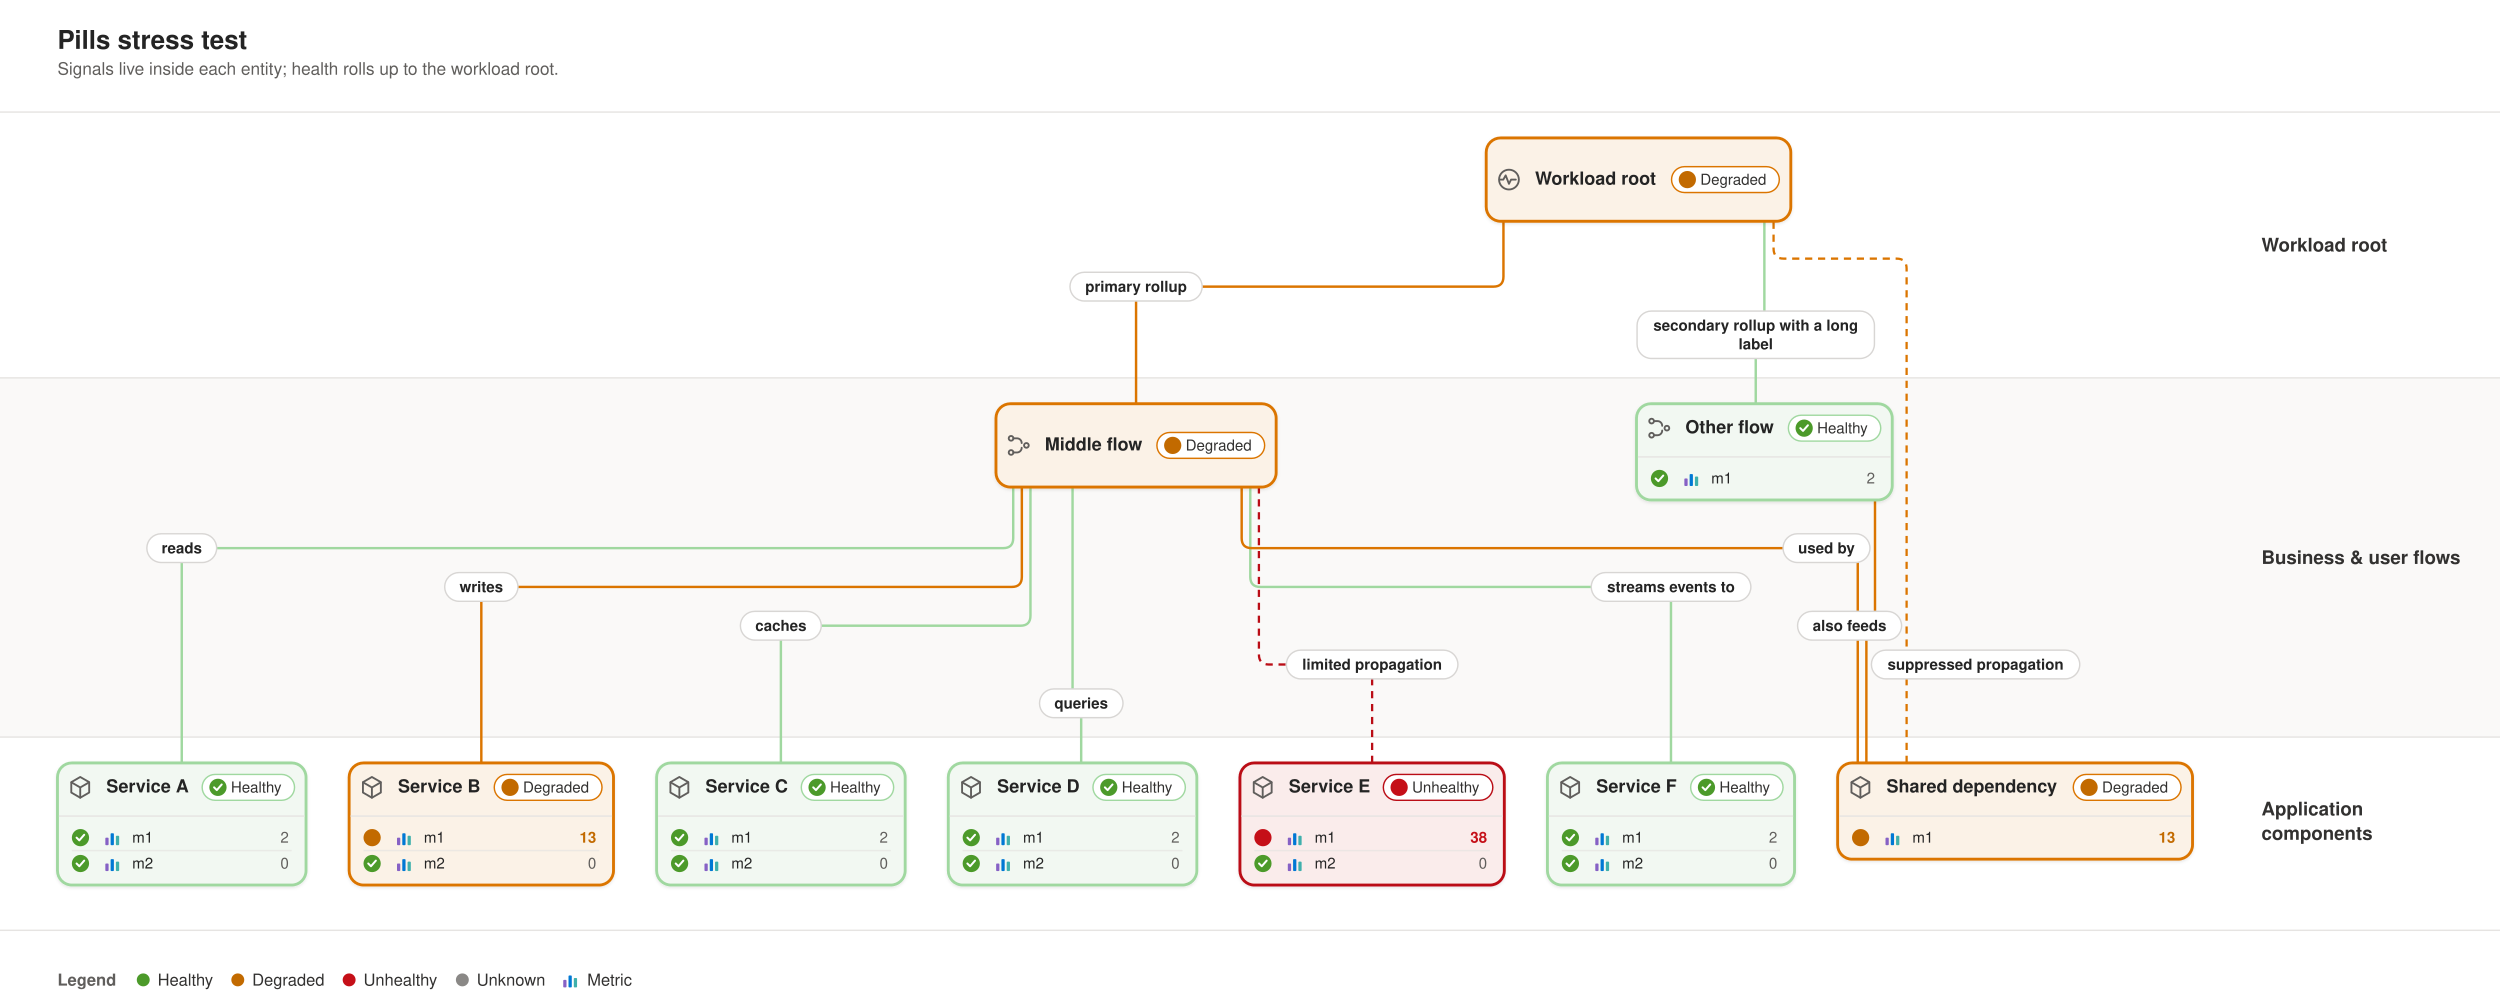
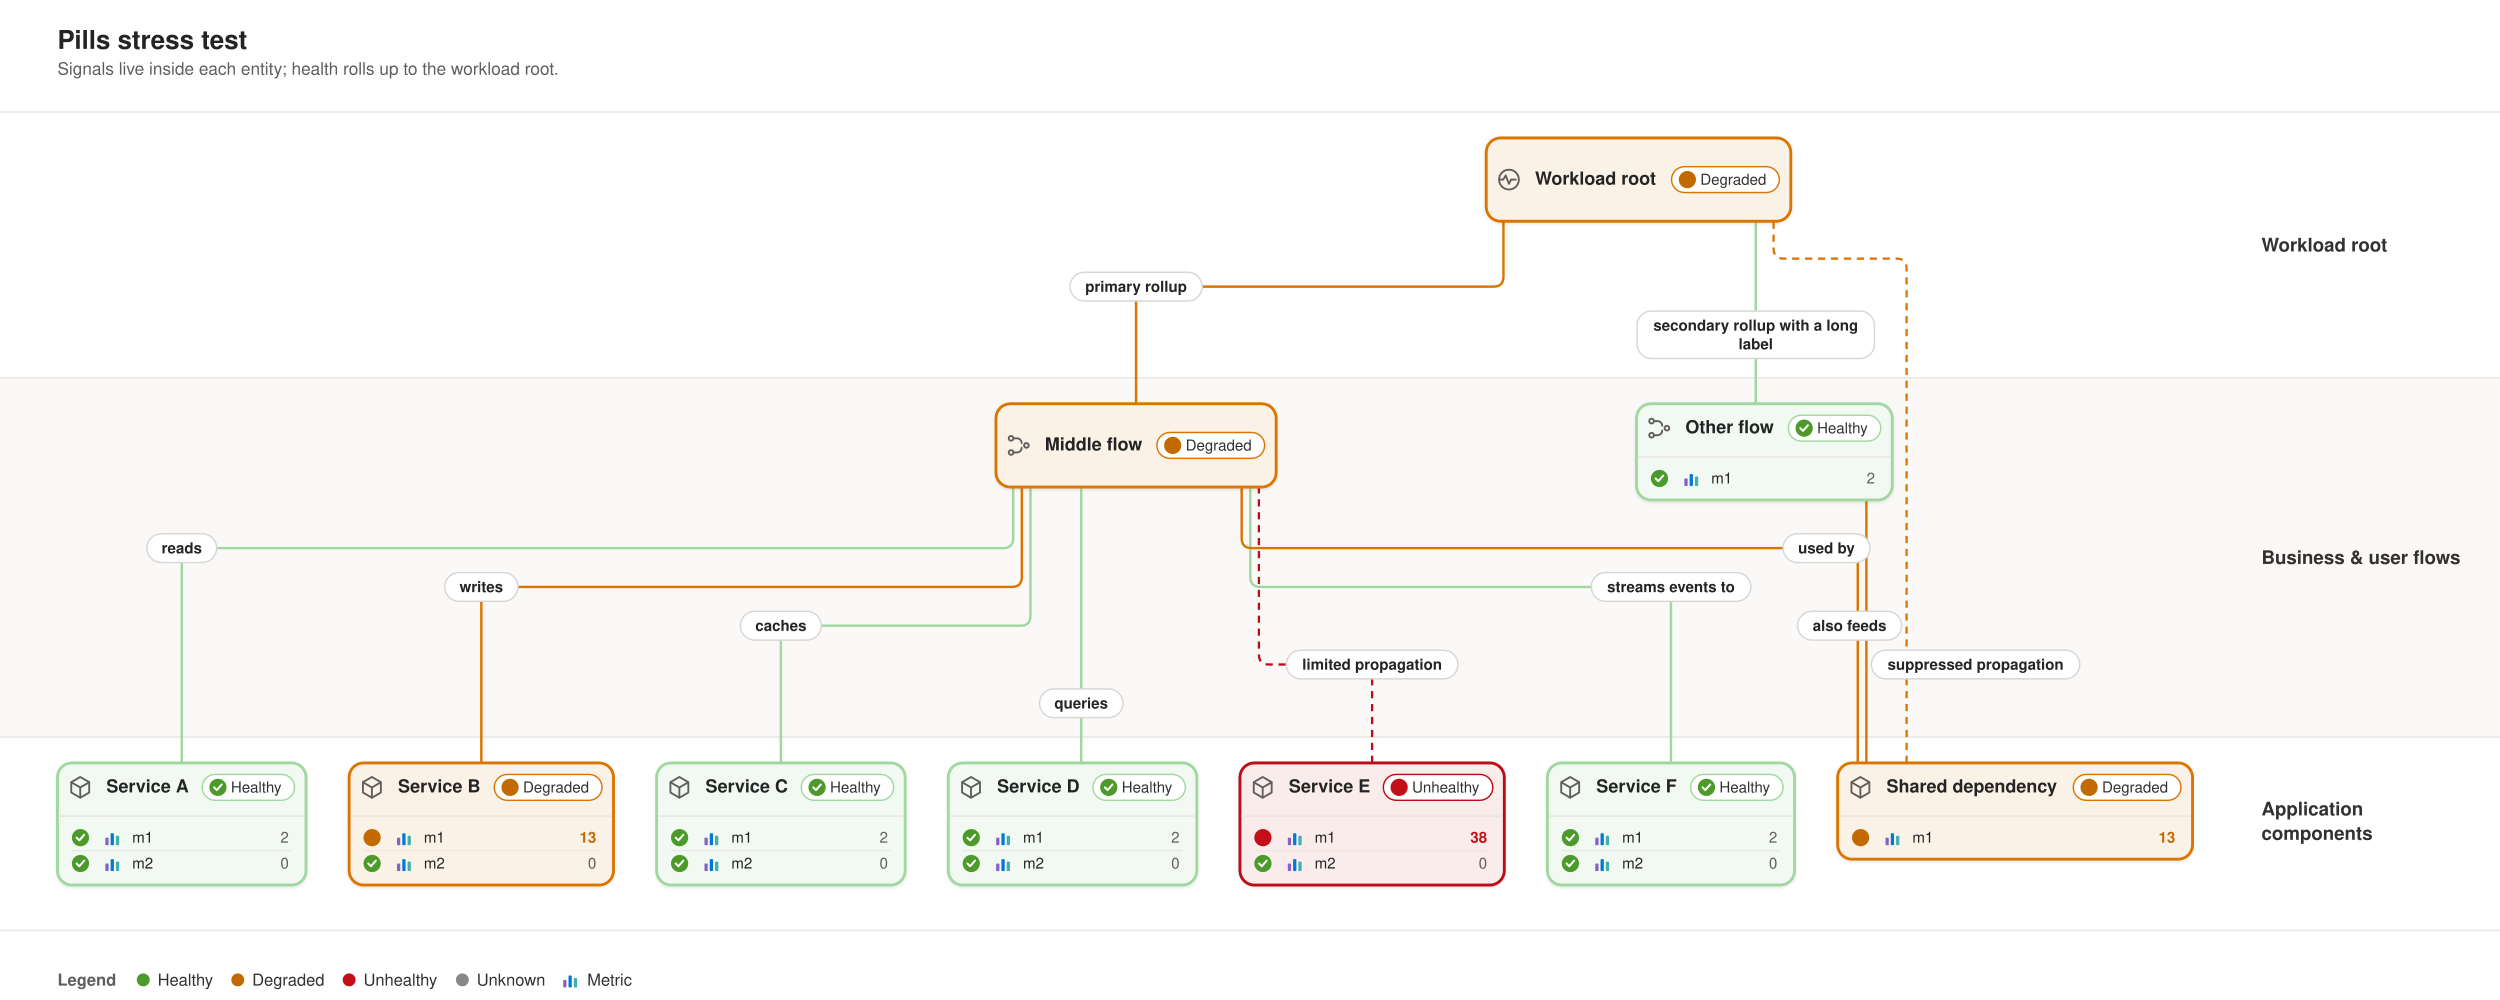
<svg xmlns="http://www.w3.org/2000/svg" width="1740" height="696" viewBox="0 0 1740 696" font-family="Segoe UI, -apple-system, BlinkMacSystemFont, Helvetica, Arial, sans-serif">
  <defs>
    <filter id="cs" x="-20%" y="-20%" width="140%" height="140%">
      <feDropShadow dx="0" dy="1" stdDeviation="1.3" flood-color="#000" flood-opacity="0.1" />
    </filter>
  </defs>
  <rect width="1740" height="696" fill="#ffffff" />
  <rect x="0" y="78.0" width="1740" height="185.0" fill="#ffffff" />
  <line x1="0" y1="78.0" x2="1740" y2="78.0" stroke="#e6e4e2" />
  <text x="1574.0" y="175.0" font-size="13" font-weight="700" fill="#323130">Workload root</text>
  <rect x="0" y="263.0" width="1740" height="250.0" fill="#faf9f8" />
  <line x1="0" y1="263.0" x2="1740" y2="263.0" stroke="#e6e4e2" />
  <text x="1574.0" y="392.5" font-size="13" font-weight="700" fill="#323130">Business &amp; user flows</text>
  <rect x="0" y="513.0" width="1740" height="117.0" fill="#ffffff" />
  <line x1="0" y1="513.0" x2="1740" y2="513.0" stroke="#e6e4e2" />
  <text x="1574.0" y="567.5" font-size="13" font-weight="700" fill="#323130">Application</text>
  <text x="1574.0" y="584.5" font-size="13" font-weight="700" fill="#323130">components</text>
  <line x1="0" y1="647.5" x2="1740" y2="647.5" stroke="#e6e4e2" />
  <text x="40" y="34" font-size="18" font-weight="700" fill="#242424">Pills stress test</text>
  <text x="40" y="52" font-size="12" fill="#605e5c">Signals live inside each entity; health rolls up to the workload root.</text>
  <text x="40.0" y="686.0" font-size="11.5" font-weight="600" fill="#605e5c">Legend</text>
  <circle cx="99.7" cy="682.0" r="4.5" fill="#4c9a2a" />
  <text x="109.7" y="686.0" font-size="11.5" fill="#323130">Healthy</text>
  <circle cx="165.5" cy="682.0" r="4.5" fill="#c26a00" />
  <text x="175.5" y="686.0" font-size="11.5" fill="#323130">Degraded</text>
  <circle cx="243.0" cy="682.0" r="4.5" fill="#c50f18" />
  <text x="253.0" y="686.0" font-size="11.5" fill="#323130">Unhealthy</text>
  <circle cx="321.8" cy="682.0" r="4.5" fill="#8a8886" />
  <text x="331.8" y="686.0" font-size="11.5" fill="#323130">Unknown</text>
  <g transform="translate(390.7,675.0) scale(0.875)">
    <rect x="1.5" y="8" width="2.6" height="6" rx="0.6" fill="#8661c5" />
    <rect x="5.7" y="4.5" width="2.6" height="9.5" rx="0.6" fill="#0078D4" />
    <rect x="9.9" y="6.5" width="2.6" height="7.5" rx="0.6" fill="#3fb0ac" />
  </g>
  <text x="408.7" y="686.0" font-size="11.5" fill="#323130">Metric</text>
  <g transform="translate(40.0,0)">
    <g fill="none" stroke-linecap="butt" stroke-linejoin="round">
      <path d="M86.5 531.0 L86.5 388.5 Q86.5 381.5 93.5 381.5 L658.2 381.5 Q665.2 381.5 665.2 374.5 L665.2 339.0" stroke="#a0d8a0" stroke-width="1.7" />
      <path d="M295.0 531.0 L295.0 415.5 Q295.0 408.5 302.0 408.5 L664.2 408.5 Q671.2 408.5 671.2 401.5 L671.2 339.0" stroke="#db7500" stroke-width="1.7" />
      <path d="M503.5 531.0 L503.5 442.5 Q503.5 435.5 510.5 435.5 L670.2 435.5 Q677.2 435.5 677.2 428.5 L677.2 339.0" stroke="#a0d8a0" stroke-width="1.7" />
-       <path d="M712.5 531.0 L712.5 492.5 Q712.5 489.5 709.5 489.5 L709.5 489.5 Q706.5 489.5 706.5 486.5 L706.5 339.0" stroke="#a0d8a0" stroke-width="1.7" />
+       <path d="M712.5 531.0 L712.5 339.0" stroke="#a0d8a0" stroke-width="1.7" />
      <path d="M915.0 531.0 L915.0 469.5 Q915.0 462.5 908.0 462.5 L843.2 462.5 Q836.2 462.5 836.2 455.5 L836.2 339.0" stroke="#ba0d16" stroke-width="1.6" stroke-dasharray="5 4" />
      <path d="M1123.0 531.0 L1123.0 415.5 Q1123.0 408.5 1116.0 408.5 L837.2 408.5 Q830.2 408.5 830.2 401.5 L830.2 339.0" stroke="#a0d8a0" stroke-width="1.7" />
      <path d="M1253.0 531.0 L1253.0 388.5 Q1253.0 381.5 1246.0 381.5 L831.2 381.5 Q824.2 381.5 824.2 374.5 L824.2 339.0" stroke="#db7500" stroke-width="1.7" />
-       <path d="M1259.0 531.0 L1259.0 438.5 Q1259.0 435.5 1262.0 435.5 L1262.0 435.5 Q1265.0 435.5 1265.0 432.5 L1265.0 348.0" stroke="#db7500" stroke-width="1.7" />
+       <path d="M1259.0 531.0 L1259.0 348.0" stroke="#db7500" stroke-width="1.7" />
      <path d="M1287.0 531.0 L1287.0 469.5 Q1287.0 462.5 1287.0 455.5 L1287.0 187.0 Q1287.0 180.0 1280.0 180.0 L1201.4 180.0 Q1194.4 180.0 1194.4 173.0 L1194.4 154.0" stroke="#db7500" stroke-width="1.6" stroke-dasharray="5 4" />
      <path d="M750.7 281.0 L750.7 206.5 Q750.7 199.5 757.7 199.5 L999.4 199.5 Q1006.4 199.5 1006.4 192.5 L1006.4 154.0" stroke="#db7500" stroke-width="1.7" />
-       <path d="M1182.0 281.0 L1182.0 236.0 Q1182.0 233.0 1185.0 233.0 L1185.0 233.0 Q1188.0 233.0 1188.0 230.0 L1188.0 154.0" stroke="#a0d8a0" stroke-width="1.7" />
+       <path d="M1182.0 281.0 L1182.0 154.0" stroke="#a0d8a0" stroke-width="1.7" />
    </g>
    <g stroke="none">
      <rect x="62.2" y="371.5" width="48.6" height="20" rx="10" fill="#ffffff" stroke="#d8d6d4" stroke-width="1" />
      <text x="86.5" y="385.1" font-size="10.5" font-weight="600" fill="#242424" text-anchor="middle">reads</text>
    </g>
    <g stroke="none">
      <rect x="269.5" y="398.5" width="51.0" height="20" rx="10" fill="#ffffff" stroke="#d8d6d4" stroke-width="1" />
      <text x="295.0" y="412.1" font-size="10.5" font-weight="600" fill="#242424" text-anchor="middle">writes</text>
    </g>
    <g stroke="none">
      <rect x="475.3" y="425.5" width="56.3" height="20" rx="10" fill="#ffffff" stroke="#d8d6d4" stroke-width="1" />
      <text x="503.5" y="439.1" font-size="10.5" font-weight="600" fill="#242424" text-anchor="middle">caches</text>
    </g>
    <g stroke="none">
      <rect x="683.5" y="479.5" width="58.1" height="20" rx="10" fill="#ffffff" stroke="#d8d6d4" stroke-width="1" />
      <text x="712.5" y="493.1" font-size="10.5" font-weight="600" fill="#242424" text-anchor="middle">queries</text>
    </g>
    <g stroke="none">
      <rect x="855.3" y="452.5" width="119.4" height="20" rx="10" fill="#ffffff" stroke="#d8d6d4" stroke-width="1" />
      <text x="915.0" y="466.1" font-size="10.5" font-weight="600" fill="#242424" text-anchor="middle">limited propagation</text>
    </g>
    <g stroke="none">
      <rect x="1067.5" y="398.5" width="111.1" height="20" rx="10" fill="#ffffff" stroke="#d8d6d4" stroke-width="1" />
      <text x="1123.0" y="412.1" font-size="10.5" font-weight="600" fill="#242424" text-anchor="middle">streams events to</text>
    </g>
    <g stroke="none">
      <rect x="1201.0" y="371.5" width="60.5" height="20" rx="10" fill="#ffffff" stroke="#d8d6d4" stroke-width="1" />
      <text x="1231.2" y="385.1" font-size="10.5" font-weight="600" fill="#242424" text-anchor="middle">used by</text>
    </g>
    <g stroke="none">
      <rect x="1211.1" y="425.5" width="72.4" height="20" rx="10" fill="#ffffff" stroke="#d8d6d4" stroke-width="1" />
      <text x="1247.3" y="439.1" font-size="10.5" font-weight="600" fill="#242424" text-anchor="middle">also feeds</text>
    </g>
    <g stroke="none">
      <rect x="1262.5" y="452.5" width="145.0" height="20" rx="10" fill="#ffffff" stroke="#d8d6d4" stroke-width="1" />
      <text x="1335.0" y="466.1" font-size="10.5" font-weight="600" fill="#242424" text-anchor="middle">suppressed propagation</text>
    </g>
    <g stroke="none">
      <rect x="704.7" y="189.5" width="92.0" height="20" rx="10" fill="#ffffff" stroke="#d8d6d4" stroke-width="1" />
      <text x="750.7" y="203.1" font-size="10.5" font-weight="600" fill="#242424" text-anchor="middle">primary rollup</text>
    </g>
    <g stroke="none">
      <rect x="1099.4" y="216.5" width="165.2" height="33" rx="10" fill="#ffffff" stroke="#d8d6d4" stroke-width="1" />
      <text x="1182.0" y="230.1" font-size="10.5" font-weight="600" fill="#242424" text-anchor="middle">secondary rollup with a long</text>
      <text x="1182.0" y="243.1" font-size="10.5" font-weight="600" fill="#242424" text-anchor="middle">label</text>
    </g>
    <g filter="url(#cs)">
      <rect x="0.0" y="531.0" width="173" height="85" rx="10" fill="#f2f8f2" stroke="#a0d8a0" stroke-width="2" />
    </g>
    <g transform="translate(6.0,538.16) scale(0.82)">
      <path d="M12 3.2l7.6 4.4v8.8L12 20.8l-7.6-4.4V7.6z" fill="none" stroke="#605e5c" stroke-width="1.6" stroke-linecap="round" stroke-linejoin="round" />
      <path d="M4.6 7.8l7.4 4.3 7.4-4.3M12 12.1v8.6" fill="none" stroke="#605e5c" stroke-width="1.6" stroke-linecap="round" stroke-linejoin="round" />
    </g>
    <text x="34.0" y="551.5" font-size="12.5" font-weight="600" fill="#242424">Service A</text>
    <rect x="100.7" y="539.00" width="64.3" height="18" rx="9" fill="#ffffff" stroke="#a0d8a0" stroke-width="1" />
    <circle cx="111.7" cy="548.0" r="6" fill="#4c9a2a" />
    <path d="M109.0 548.0 l1.9 1.9 l3.4 -3.9" fill="none" stroke="#ffffff" stroke-width="1.4" stroke-linecap="round" stroke-linejoin="round" />
    <text x="120.7" y="551.57" font-size="10.5" fill="#323130">Healthy</text>
    <line x1="1.0" y1="568.0" x2="172.0" y2="568.0" stroke="#e6e4e2" />
    <circle cx="16.0" cy="583.0" r="6" fill="#4c9a2a" />
    <path d="M13.3 583.0 l1.9 1.9 l3.4 -3.9" fill="none" stroke="#ffffff" stroke-width="1.4" stroke-linecap="round" stroke-linejoin="round" />
    <g transform="translate(32.0,576.0) scale(0.875)">
      <rect x="1.5" y="8" width="2.6" height="6" rx="0.6" fill="#8661c5" />
      <rect x="5.7" y="4.5" width="2.6" height="9.5" rx="0.6" fill="#0078D4" />
      <rect x="9.9" y="6.5" width="2.6" height="7.5" rx="0.6" fill="#3fb0ac" />
    </g>
    <text x="52.0" y="586.5" font-size="10.5" fill="#242424">m1</text>
    <text x="161.0" y="586.5" font-size="10.5" font-weight="400" fill="#605e5c" text-anchor="end">2</text>
    <line x1="10.0" y1="592.0" x2="163.0" y2="592.0" stroke="#e6e4e2" stroke-opacity="0.7" />
    <circle cx="16.0" cy="601.0" r="6" fill="#4c9a2a" />
    <path d="M13.3 601.0 l1.9 1.9 l3.4 -3.9" fill="none" stroke="#ffffff" stroke-width="1.4" stroke-linecap="round" stroke-linejoin="round" />
    <g transform="translate(32.0,594.0) scale(0.875)">
      <rect x="1.5" y="8" width="2.6" height="6" rx="0.6" fill="#8661c5" />
      <rect x="5.7" y="4.5" width="2.6" height="9.5" rx="0.6" fill="#0078D4" />
      <rect x="9.9" y="6.5" width="2.6" height="7.5" rx="0.6" fill="#3fb0ac" />
    </g>
    <text x="52.0" y="604.5" font-size="10.5" fill="#242424">m2</text>
    <text x="161.0" y="604.5" font-size="10.5" font-weight="400" fill="#605e5c" text-anchor="end">0</text>
    <g filter="url(#cs)">
      <rect x="203.0" y="531.0" width="184" height="85" rx="10" fill="#fbf2e7" stroke="#db7500" stroke-width="2" />
    </g>
    <g transform="translate(209.0,538.16) scale(0.82)">
      <path d="M12 3.2l7.6 4.4v8.8L12 20.8l-7.6-4.4V7.6z" fill="none" stroke="#605e5c" stroke-width="1.6" stroke-linecap="round" stroke-linejoin="round" />
      <path d="M4.6 7.8l7.4 4.3 7.4-4.3M12 12.1v8.6" fill="none" stroke="#605e5c" stroke-width="1.6" stroke-linecap="round" stroke-linejoin="round" />
    </g>
    <text x="237.0" y="551.5" font-size="12.5" font-weight="600" fill="#242424">Service B</text>
    <rect x="304.0" y="539.00" width="75.0" height="18" rx="9" fill="#ffffff" stroke="#db7500" stroke-width="1" />
    <circle cx="315.0" cy="548.0" r="6" fill="#c26a00" />
    <text x="324.0" y="551.57" font-size="10.5" fill="#323130">Degraded</text>
    <line x1="204.0" y1="568.0" x2="386.0" y2="568.0" stroke="#e6e4e2" />
    <circle cx="219.0" cy="583.0" r="6" fill="#c26a00" />
    <g transform="translate(235.0,576.0) scale(0.875)">
      <rect x="1.5" y="8" width="2.6" height="6" rx="0.6" fill="#8661c5" />
      <rect x="5.7" y="4.5" width="2.6" height="9.5" rx="0.6" fill="#0078D4" />
      <rect x="9.9" y="6.5" width="2.6" height="7.5" rx="0.6" fill="#3fb0ac" />
    </g>
    <text x="255.0" y="586.5" font-size="10.5" fill="#242424">m1</text>
    <text x="375.0" y="586.5" font-size="10.5" font-weight="600" fill="#c26a00" text-anchor="end">13</text>
    <line x1="213.0" y1="592.0" x2="377.0" y2="592.0" stroke="#e6e4e2" stroke-opacity="0.7" />
    <circle cx="219.0" cy="601.0" r="6" fill="#4c9a2a" />
    <path d="M216.3 601.0 l1.9 1.9 l3.4 -3.9" fill="none" stroke="#ffffff" stroke-width="1.4" stroke-linecap="round" stroke-linejoin="round" />
    <g transform="translate(235.0,594.0) scale(0.875)">
      <rect x="1.5" y="8" width="2.6" height="6" rx="0.6" fill="#8661c5" />
      <rect x="5.7" y="4.5" width="2.6" height="9.5" rx="0.6" fill="#0078D4" />
      <rect x="9.9" y="6.5" width="2.6" height="7.5" rx="0.6" fill="#3fb0ac" />
    </g>
    <text x="255.0" y="604.5" font-size="10.5" fill="#242424">m2</text>
    <text x="375.0" y="604.5" font-size="10.5" font-weight="400" fill="#605e5c" text-anchor="end">0</text>
    <g filter="url(#cs)">
      <rect x="417.0" y="531.0" width="173" height="85" rx="10" fill="#f2f8f2" stroke="#a0d8a0" stroke-width="2" />
    </g>
    <g transform="translate(423.0,538.16) scale(0.82)">
      <path d="M12 3.2l7.6 4.4v8.8L12 20.8l-7.6-4.4V7.6z" fill="none" stroke="#605e5c" stroke-width="1.6" stroke-linecap="round" stroke-linejoin="round" />
      <path d="M4.6 7.8l7.4 4.3 7.4-4.3M12 12.1v8.6" fill="none" stroke="#605e5c" stroke-width="1.6" stroke-linecap="round" stroke-linejoin="round" />
    </g>
    <text x="451.0" y="551.5" font-size="12.5" font-weight="600" fill="#242424">Service C</text>
    <rect x="517.7" y="539.00" width="64.3" height="18" rx="9" fill="#ffffff" stroke="#a0d8a0" stroke-width="1" />
    <circle cx="528.7" cy="548.0" r="6" fill="#4c9a2a" />
    <path d="M526.0 548.0 l1.9 1.9 l3.4 -3.9" fill="none" stroke="#ffffff" stroke-width="1.4" stroke-linecap="round" stroke-linejoin="round" />
    <text x="537.7" y="551.57" font-size="10.5" fill="#323130">Healthy</text>
    <line x1="418.0" y1="568.0" x2="589.0" y2="568.0" stroke="#e6e4e2" />
    <circle cx="433.0" cy="583.0" r="6" fill="#4c9a2a" />
    <path d="M430.3 583.0 l1.9 1.9 l3.4 -3.9" fill="none" stroke="#ffffff" stroke-width="1.4" stroke-linecap="round" stroke-linejoin="round" />
    <g transform="translate(449.0,576.0) scale(0.875)">
      <rect x="1.5" y="8" width="2.6" height="6" rx="0.6" fill="#8661c5" />
      <rect x="5.7" y="4.5" width="2.6" height="9.5" rx="0.6" fill="#0078D4" />
      <rect x="9.9" y="6.5" width="2.6" height="7.5" rx="0.6" fill="#3fb0ac" />
    </g>
    <text x="469.0" y="586.5" font-size="10.5" fill="#242424">m1</text>
    <text x="578.0" y="586.5" font-size="10.5" font-weight="400" fill="#605e5c" text-anchor="end">2</text>
    <line x1="427.0" y1="592.0" x2="580.0" y2="592.0" stroke="#e6e4e2" stroke-opacity="0.7" />
    <circle cx="433.0" cy="601.0" r="6" fill="#4c9a2a" />
    <path d="M430.3 601.0 l1.9 1.9 l3.4 -3.9" fill="none" stroke="#ffffff" stroke-width="1.4" stroke-linecap="round" stroke-linejoin="round" />
    <g transform="translate(449.0,594.0) scale(0.875)">
      <rect x="1.5" y="8" width="2.6" height="6" rx="0.6" fill="#8661c5" />
      <rect x="5.7" y="4.5" width="2.6" height="9.5" rx="0.6" fill="#0078D4" />
      <rect x="9.9" y="6.5" width="2.6" height="7.5" rx="0.6" fill="#3fb0ac" />
    </g>
    <text x="469.0" y="604.5" font-size="10.5" fill="#242424">m2</text>
    <text x="578.0" y="604.5" font-size="10.5" font-weight="400" fill="#605e5c" text-anchor="end">0</text>
    <g filter="url(#cs)">
      <rect x="620.0" y="531.0" width="173" height="85" rx="10" fill="#f2f8f2" stroke="#a0d8a0" stroke-width="2" />
    </g>
    <g transform="translate(626.0,538.16) scale(0.82)">
      <path d="M12 3.2l7.6 4.4v8.8L12 20.8l-7.6-4.4V7.6z" fill="none" stroke="#605e5c" stroke-width="1.6" stroke-linecap="round" stroke-linejoin="round" />
      <path d="M4.6 7.8l7.4 4.3 7.4-4.3M12 12.1v8.6" fill="none" stroke="#605e5c" stroke-width="1.6" stroke-linecap="round" stroke-linejoin="round" />
    </g>
    <text x="654.0" y="551.5" font-size="12.5" font-weight="600" fill="#242424">Service D</text>
    <rect x="720.7" y="539.00" width="64.3" height="18" rx="9" fill="#ffffff" stroke="#a0d8a0" stroke-width="1" />
    <circle cx="731.7" cy="548.0" r="6" fill="#4c9a2a" />
    <path d="M729.0 548.0 l1.9 1.9 l3.4 -3.9" fill="none" stroke="#ffffff" stroke-width="1.4" stroke-linecap="round" stroke-linejoin="round" />
    <text x="740.7" y="551.57" font-size="10.5" fill="#323130">Healthy</text>
    <line x1="621.0" y1="568.0" x2="792.0" y2="568.0" stroke="#e6e4e2" />
    <circle cx="636.0" cy="583.0" r="6" fill="#4c9a2a" />
    <path d="M633.3 583.0 l1.9 1.9 l3.4 -3.9" fill="none" stroke="#ffffff" stroke-width="1.4" stroke-linecap="round" stroke-linejoin="round" />
    <g transform="translate(652.0,576.0) scale(0.875)">
      <rect x="1.5" y="8" width="2.6" height="6" rx="0.6" fill="#8661c5" />
      <rect x="5.7" y="4.5" width="2.6" height="9.5" rx="0.6" fill="#0078D4" />
      <rect x="9.9" y="6.5" width="2.6" height="7.5" rx="0.6" fill="#3fb0ac" />
    </g>
    <text x="672.0" y="586.5" font-size="10.5" fill="#242424">m1</text>
    <text x="781.0" y="586.5" font-size="10.5" font-weight="400" fill="#605e5c" text-anchor="end">2</text>
    <line x1="630.0" y1="592.0" x2="783.0" y2="592.0" stroke="#e6e4e2" stroke-opacity="0.7" />
    <circle cx="636.0" cy="601.0" r="6" fill="#4c9a2a" />
    <path d="M633.3 601.0 l1.9 1.9 l3.4 -3.9" fill="none" stroke="#ffffff" stroke-width="1.4" stroke-linecap="round" stroke-linejoin="round" />
    <g transform="translate(652.0,594.0) scale(0.875)">
      <rect x="1.5" y="8" width="2.6" height="6" rx="0.6" fill="#8661c5" />
      <rect x="5.7" y="4.5" width="2.6" height="9.5" rx="0.6" fill="#0078D4" />
      <rect x="9.9" y="6.5" width="2.6" height="7.5" rx="0.6" fill="#3fb0ac" />
    </g>
    <text x="672.0" y="604.5" font-size="10.5" fill="#242424">m2</text>
    <text x="781.0" y="604.5" font-size="10.5" font-weight="400" fill="#605e5c" text-anchor="end">0</text>
    <g filter="url(#cs)">
      <rect x="823.0" y="531.0" width="184" height="85" rx="10" fill="#faeceb" stroke="#ba0d16" stroke-width="2" />
    </g>
    <g transform="translate(829.0,538.16) scale(0.82)">
      <path d="M12 3.2l7.6 4.4v8.8L12 20.8l-7.6-4.4V7.6z" fill="none" stroke="#605e5c" stroke-width="1.6" stroke-linecap="round" stroke-linejoin="round" />
      <path d="M4.6 7.8l7.4 4.3 7.4-4.3M12 12.1v8.6" fill="none" stroke="#605e5c" stroke-width="1.6" stroke-linecap="round" stroke-linejoin="round" />
    </g>
    <text x="857.0" y="551.5" font-size="12.5" font-weight="600" fill="#242424">Service E</text>
    <rect x="922.8" y="539.00" width="76.2" height="18" rx="9" fill="#ffffff" stroke="#ba0d16" stroke-width="1" />
    <circle cx="933.8" cy="548.0" r="6" fill="#c50f18" />
    <text x="942.8" y="551.57" font-size="10.5" fill="#323130">Unhealthy</text>
    <line x1="824.0" y1="568.0" x2="1006.0" y2="568.0" stroke="#e6e4e2" />
    <circle cx="839.0" cy="583.0" r="6" fill="#c50f18" />
    <g transform="translate(855.0,576.0) scale(0.875)">
      <rect x="1.5" y="8" width="2.6" height="6" rx="0.6" fill="#8661c5" />
      <rect x="5.7" y="4.5" width="2.6" height="9.5" rx="0.6" fill="#0078D4" />
      <rect x="9.9" y="6.5" width="2.6" height="7.5" rx="0.6" fill="#3fb0ac" />
    </g>
    <text x="875.0" y="586.5" font-size="10.5" fill="#242424">m1</text>
    <text x="995.0" y="586.5" font-size="10.5" font-weight="600" fill="#c50f18" text-anchor="end">38</text>
    <line x1="833.0" y1="592.0" x2="997.0" y2="592.0" stroke="#e6e4e2" stroke-opacity="0.7" />
    <circle cx="839.0" cy="601.0" r="6" fill="#4c9a2a" />
    <path d="M836.3 601.0 l1.9 1.9 l3.4 -3.9" fill="none" stroke="#ffffff" stroke-width="1.4" stroke-linecap="round" stroke-linejoin="round" />
    <g transform="translate(855.0,594.0) scale(0.875)">
      <rect x="1.5" y="8" width="2.6" height="6" rx="0.6" fill="#8661c5" />
      <rect x="5.7" y="4.5" width="2.6" height="9.5" rx="0.6" fill="#0078D4" />
      <rect x="9.9" y="6.5" width="2.6" height="7.5" rx="0.6" fill="#3fb0ac" />
    </g>
    <text x="875.0" y="604.5" font-size="10.5" fill="#242424">m2</text>
    <text x="995.0" y="604.5" font-size="10.5" font-weight="400" fill="#605e5c" text-anchor="end">0</text>
    <g filter="url(#cs)">
      <rect x="1037.0" y="531.0" width="172" height="85" rx="10" fill="#f2f8f2" stroke="#a0d8a0" stroke-width="2" />
    </g>
    <g transform="translate(1043.0,538.16) scale(0.82)">
      <path d="M12 3.2l7.6 4.4v8.8L12 20.8l-7.6-4.4V7.6z" fill="none" stroke="#605e5c" stroke-width="1.6" stroke-linecap="round" stroke-linejoin="round" />
      <path d="M4.6 7.8l7.4 4.3 7.4-4.3M12 12.1v8.6" fill="none" stroke="#605e5c" stroke-width="1.6" stroke-linecap="round" stroke-linejoin="round" />
    </g>
    <text x="1071.0" y="551.5" font-size="12.5" font-weight="600" fill="#242424">Service F</text>
    <rect x="1136.7" y="539.00" width="64.3" height="18" rx="9" fill="#ffffff" stroke="#a0d8a0" stroke-width="1" />
    <circle cx="1147.7" cy="548.0" r="6" fill="#4c9a2a" />
    <path d="M1145.0 548.0 l1.9 1.9 l3.4 -3.9" fill="none" stroke="#ffffff" stroke-width="1.4" stroke-linecap="round" stroke-linejoin="round" />
    <text x="1156.7" y="551.57" font-size="10.5" fill="#323130">Healthy</text>
    <line x1="1038.0" y1="568.0" x2="1208.0" y2="568.0" stroke="#e6e4e2" />
    <circle cx="1053.0" cy="583.0" r="6" fill="#4c9a2a" />
    <path d="M1050.3 583.0 l1.9 1.9 l3.4 -3.9" fill="none" stroke="#ffffff" stroke-width="1.4" stroke-linecap="round" stroke-linejoin="round" />
    <g transform="translate(1069.0,576.0) scale(0.875)">
      <rect x="1.5" y="8" width="2.6" height="6" rx="0.6" fill="#8661c5" />
      <rect x="5.7" y="4.5" width="2.6" height="9.5" rx="0.6" fill="#0078D4" />
      <rect x="9.9" y="6.5" width="2.6" height="7.5" rx="0.6" fill="#3fb0ac" />
    </g>
    <text x="1089.0" y="586.5" font-size="10.5" fill="#242424">m1</text>
    <text x="1197.0" y="586.5" font-size="10.5" font-weight="400" fill="#605e5c" text-anchor="end">2</text>
    <line x1="1047.0" y1="592.0" x2="1199.0" y2="592.0" stroke="#e6e4e2" stroke-opacity="0.7" />
    <circle cx="1053.0" cy="601.0" r="6" fill="#4c9a2a" />
    <path d="M1050.3 601.0 l1.9 1.9 l3.4 -3.9" fill="none" stroke="#ffffff" stroke-width="1.4" stroke-linecap="round" stroke-linejoin="round" />
    <g transform="translate(1069.0,594.0) scale(0.875)">
      <rect x="1.5" y="8" width="2.6" height="6" rx="0.6" fill="#8661c5" />
      <rect x="5.7" y="4.5" width="2.6" height="9.5" rx="0.6" fill="#0078D4" />
      <rect x="9.9" y="6.5" width="2.6" height="7.5" rx="0.6" fill="#3fb0ac" />
    </g>
    <text x="1089.0" y="604.5" font-size="10.5" fill="#242424">m2</text>
    <text x="1197.0" y="604.5" font-size="10.5" font-weight="400" fill="#605e5c" text-anchor="end">0</text>
    <g filter="url(#cs)">
      <rect x="653.2" y="281.0" width="195" height="58" rx="10" fill="#fbf2e7" stroke="#db7500" stroke-width="2" />
    </g>
    <g transform="translate(659.2,300.16) scale(0.82)">
      <circle cx="5.5" cy="6" r="2" fill="none" stroke="#605e5c" stroke-width="1.6" stroke-linecap="round" stroke-linejoin="round" />
      <circle cx="5.5" cy="18" r="2" fill="none" stroke="#605e5c" stroke-width="1.6" stroke-linecap="round" stroke-linejoin="round" />
      <circle cx="18.5" cy="12" r="2" fill="none" stroke="#605e5c" stroke-width="1.6" stroke-linecap="round" stroke-linejoin="round" />
      <path d="M7.5 6h3a4 4 0 0 1 4 4M7.5 18h3a4 4 0 0 0 4-4" fill="none" stroke="#605e5c" stroke-width="1.6" stroke-linecap="round" stroke-linejoin="round" />
    </g>
    <text x="687.2" y="313.5" font-size="12.5" font-weight="600" fill="#242424">Middle flow</text>
    <rect x="765.2" y="301.00" width="75.0" height="18" rx="9" fill="#ffffff" stroke="#db7500" stroke-width="1" />
    <circle cx="776.2" cy="310.0" r="6" fill="#c26a00" />
    <text x="785.2" y="313.57" font-size="10.5" fill="#323130">Degraded</text>
    <g filter="url(#cs)">
      <rect x="1239.0" y="531.0" width="247" height="67" rx="10" fill="#fbf2e7" stroke="#db7500" stroke-width="2" />
    </g>
    <g transform="translate(1245.0,538.16) scale(0.82)">
      <path d="M12 3.2l7.6 4.4v8.8L12 20.8l-7.6-4.4V7.6z" fill="none" stroke="#605e5c" stroke-width="1.6" stroke-linecap="round" stroke-linejoin="round" />
      <path d="M4.6 7.8l7.4 4.3 7.4-4.3M12 12.1v8.6" fill="none" stroke="#605e5c" stroke-width="1.6" stroke-linecap="round" stroke-linejoin="round" />
    </g>
    <text x="1273.0" y="551.5" font-size="12.5" font-weight="600" fill="#242424">Shared dependency</text>
    <rect x="1403.0" y="539.00" width="75.0" height="18" rx="9" fill="#ffffff" stroke="#db7500" stroke-width="1" />
    <circle cx="1414.0" cy="548.0" r="6" fill="#c26a00" />
    <text x="1423.0" y="551.57" font-size="10.5" fill="#323130">Degraded</text>
    <line x1="1240.0" y1="568.0" x2="1485.0" y2="568.0" stroke="#e6e4e2" />
    <circle cx="1255.0" cy="583.0" r="6" fill="#c26a00" />
    <g transform="translate(1271.0,576.0) scale(0.875)">
      <rect x="1.5" y="8" width="2.6" height="6" rx="0.6" fill="#8661c5" />
      <rect x="5.7" y="4.5" width="2.6" height="9.5" rx="0.6" fill="#0078D4" />
      <rect x="9.9" y="6.5" width="2.6" height="7.5" rx="0.6" fill="#3fb0ac" />
    </g>
    <text x="1291.0" y="586.5" font-size="10.5" fill="#242424">m1</text>
    <text x="1474.0" y="586.5" font-size="10.5" font-weight="600" fill="#c26a00" text-anchor="end">13</text>
    <g filter="url(#cs)">
      <rect x="1099.0" y="281.0" width="178" height="67" rx="10" fill="#f2f8f2" stroke="#a0d8a0" stroke-width="2" />
    </g>
    <g transform="translate(1105.0,288.16) scale(0.82)">
      <circle cx="5.5" cy="6" r="2" fill="none" stroke="#605e5c" stroke-width="1.6" stroke-linecap="round" stroke-linejoin="round" />
      <circle cx="5.5" cy="18" r="2" fill="none" stroke="#605e5c" stroke-width="1.6" stroke-linecap="round" stroke-linejoin="round" />
      <circle cx="18.5" cy="12" r="2" fill="none" stroke="#605e5c" stroke-width="1.6" stroke-linecap="round" stroke-linejoin="round" />
      <path d="M7.5 6h3a4 4 0 0 1 4 4M7.5 18h3a4 4 0 0 0 4-4" fill="none" stroke="#605e5c" stroke-width="1.6" stroke-linecap="round" stroke-linejoin="round" />
    </g>
    <text x="1133.0" y="301.5" font-size="12.5" font-weight="600" fill="#242424">Other flow</text>
    <rect x="1204.7" y="289.00" width="64.3" height="18" rx="9" fill="#ffffff" stroke="#a0d8a0" stroke-width="1" />
    <circle cx="1215.7" cy="298.0" r="6" fill="#4c9a2a" />
    <path d="M1213.0 298.0 l1.9 1.9 l3.4 -3.9" fill="none" stroke="#ffffff" stroke-width="1.4" stroke-linecap="round" stroke-linejoin="round" />
    <text x="1224.7" y="301.57" font-size="10.5" fill="#323130">Healthy</text>
    <line x1="1100.0" y1="318.0" x2="1276.0" y2="318.0" stroke="#e6e4e2" />
    <circle cx="1115.0" cy="333.0" r="6" fill="#4c9a2a" />
    <path d="M1112.3 333.0 l1.9 1.9 l3.4 -3.9" fill="none" stroke="#ffffff" stroke-width="1.4" stroke-linecap="round" stroke-linejoin="round" />
    <g transform="translate(1131.0,326.0) scale(0.875)">
      <rect x="1.5" y="8" width="2.6" height="6" rx="0.6" fill="#8661c5" />
      <rect x="5.7" y="4.5" width="2.6" height="9.5" rx="0.6" fill="#0078D4" />
      <rect x="9.9" y="6.5" width="2.6" height="7.5" rx="0.6" fill="#3fb0ac" />
    </g>
    <text x="1151.0" y="336.5" font-size="10.5" fill="#242424">m1</text>
    <text x="1265.0" y="336.5" font-size="10.5" font-weight="400" fill="#605e5c" text-anchor="end">2</text>
    <g filter="url(#cs)">
      <rect x="994.4" y="96.0" width="212" height="58" rx="10" fill="#fbf2e7" stroke="#db7500" stroke-width="2" />
    </g>
    <g transform="translate(1000.4,115.16) scale(0.82)">
      <circle cx="12" cy="12" r="8.4" fill="none" stroke="#605e5c" stroke-width="1.6" stroke-linecap="round" stroke-linejoin="round" />
      <path d="M4.2 12h3l2-3.6 2.8 7.2 1.8-3.6h4" fill="none" stroke="#605e5c" stroke-width="1.6" stroke-linecap="round" stroke-linejoin="round" />
    </g>
    <text x="1028.4" y="128.5" font-size="12.5" font-weight="600" fill="#242424">Workload root</text>
    <rect x="1123.4" y="116.00" width="75.0" height="18" rx="9" fill="#ffffff" stroke="#db7500" stroke-width="1" />
    <circle cx="1134.4" cy="125.0" r="6" fill="#c26a00" />
    <text x="1143.4" y="128.57" font-size="10.5" fill="#323130">Degraded</text>
  </g>
</svg>
